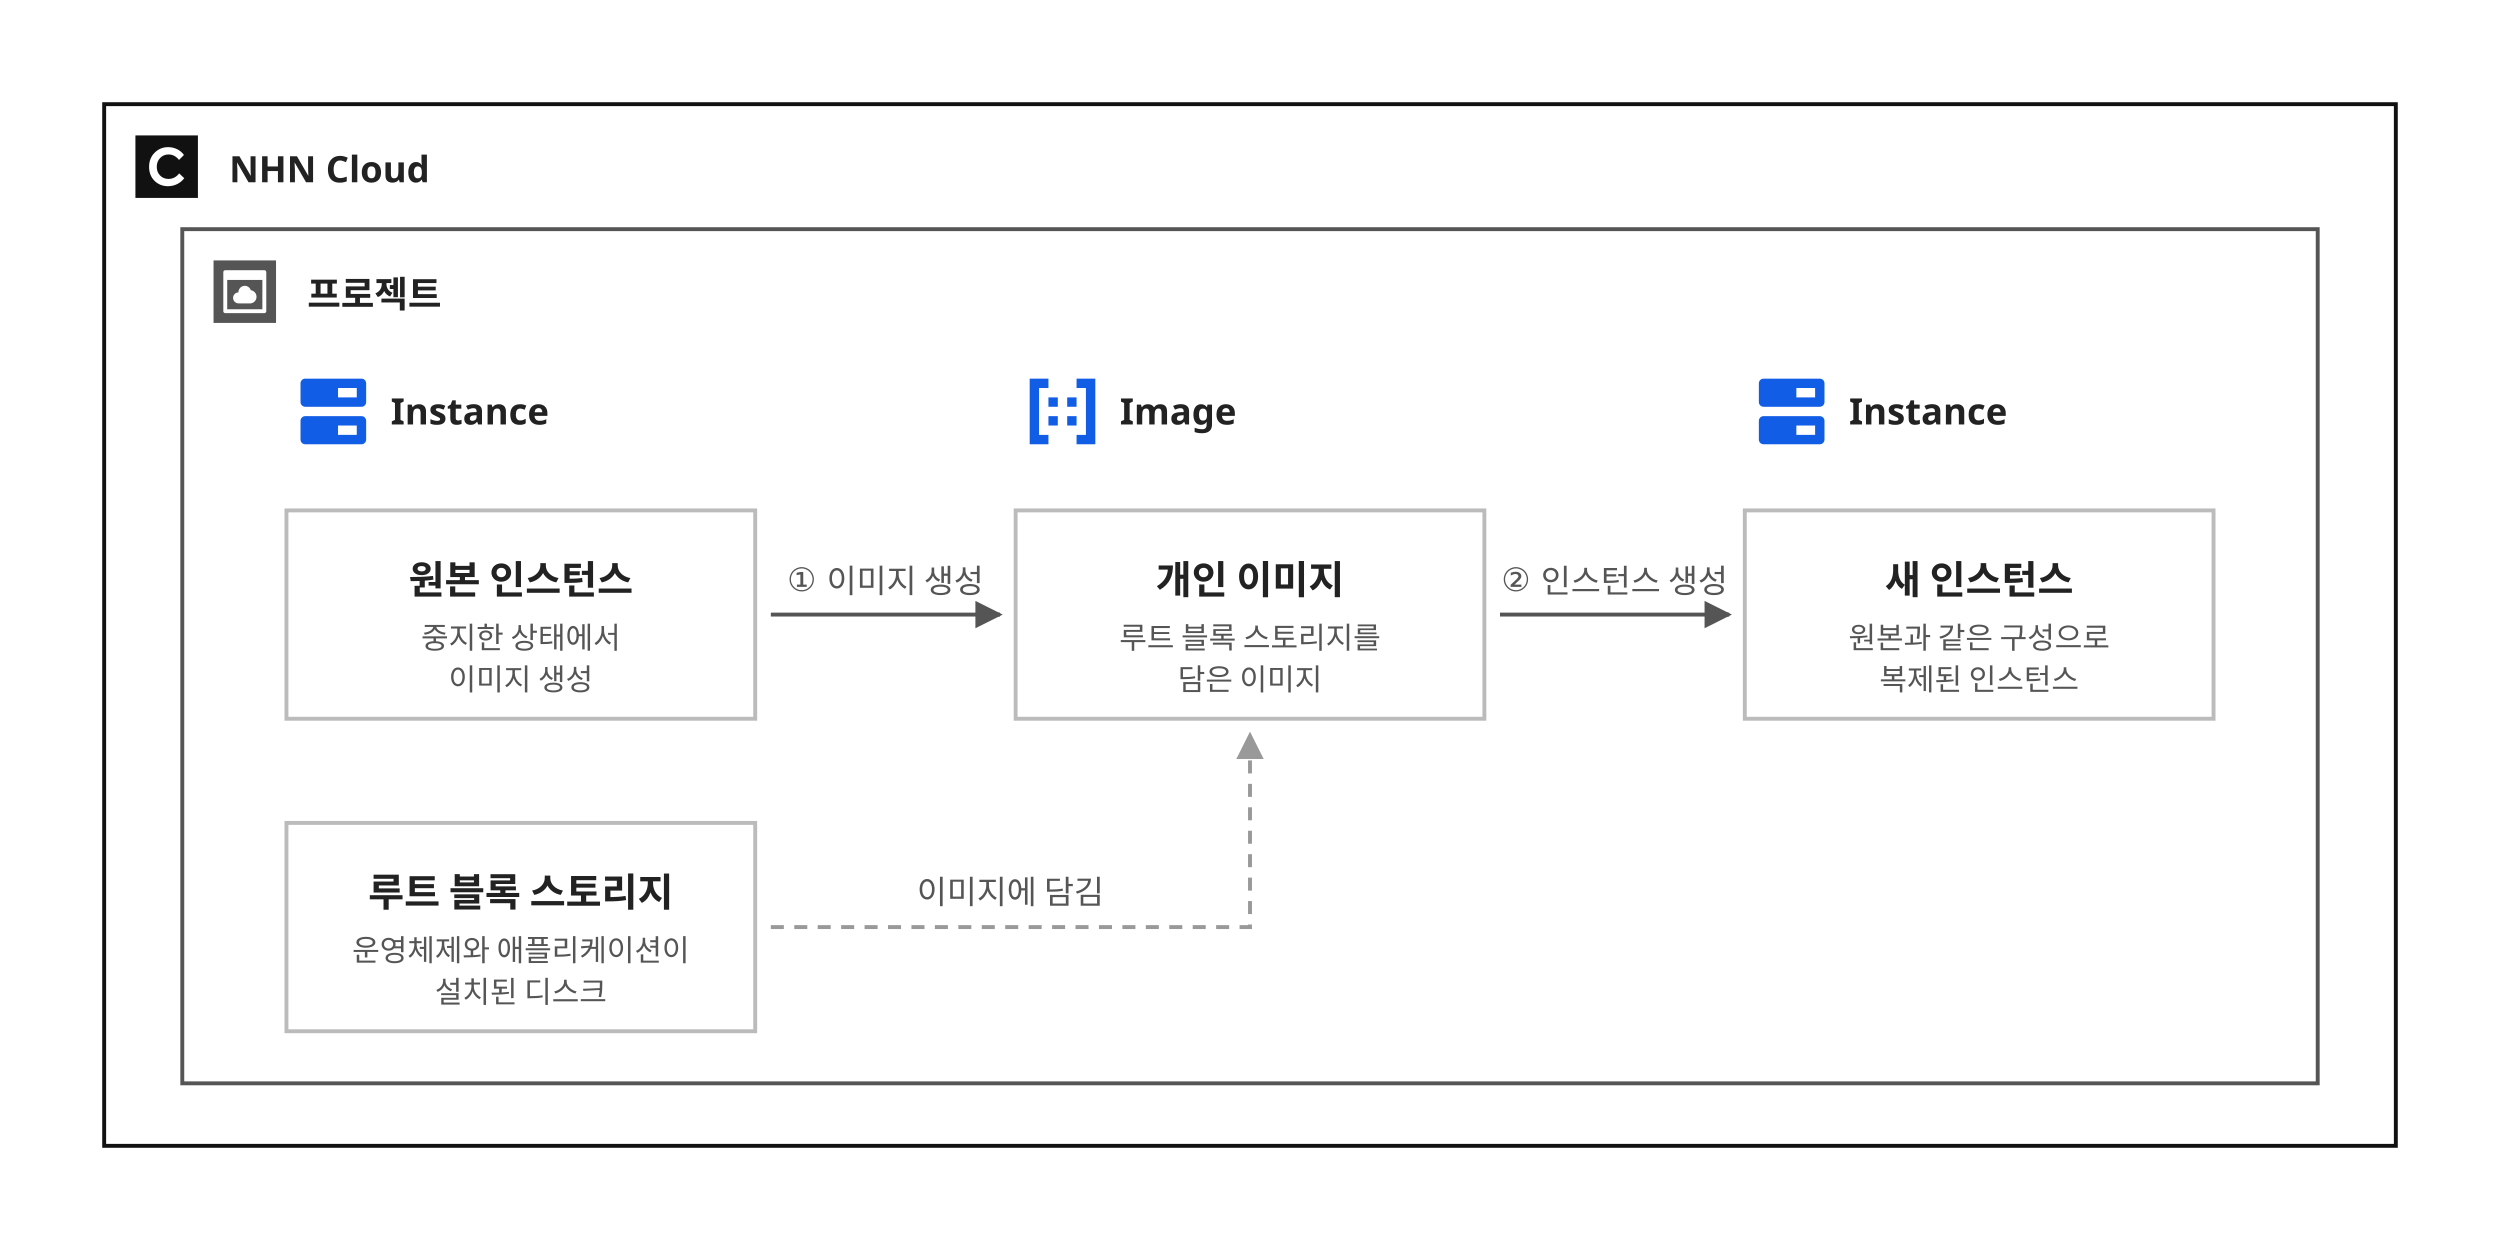
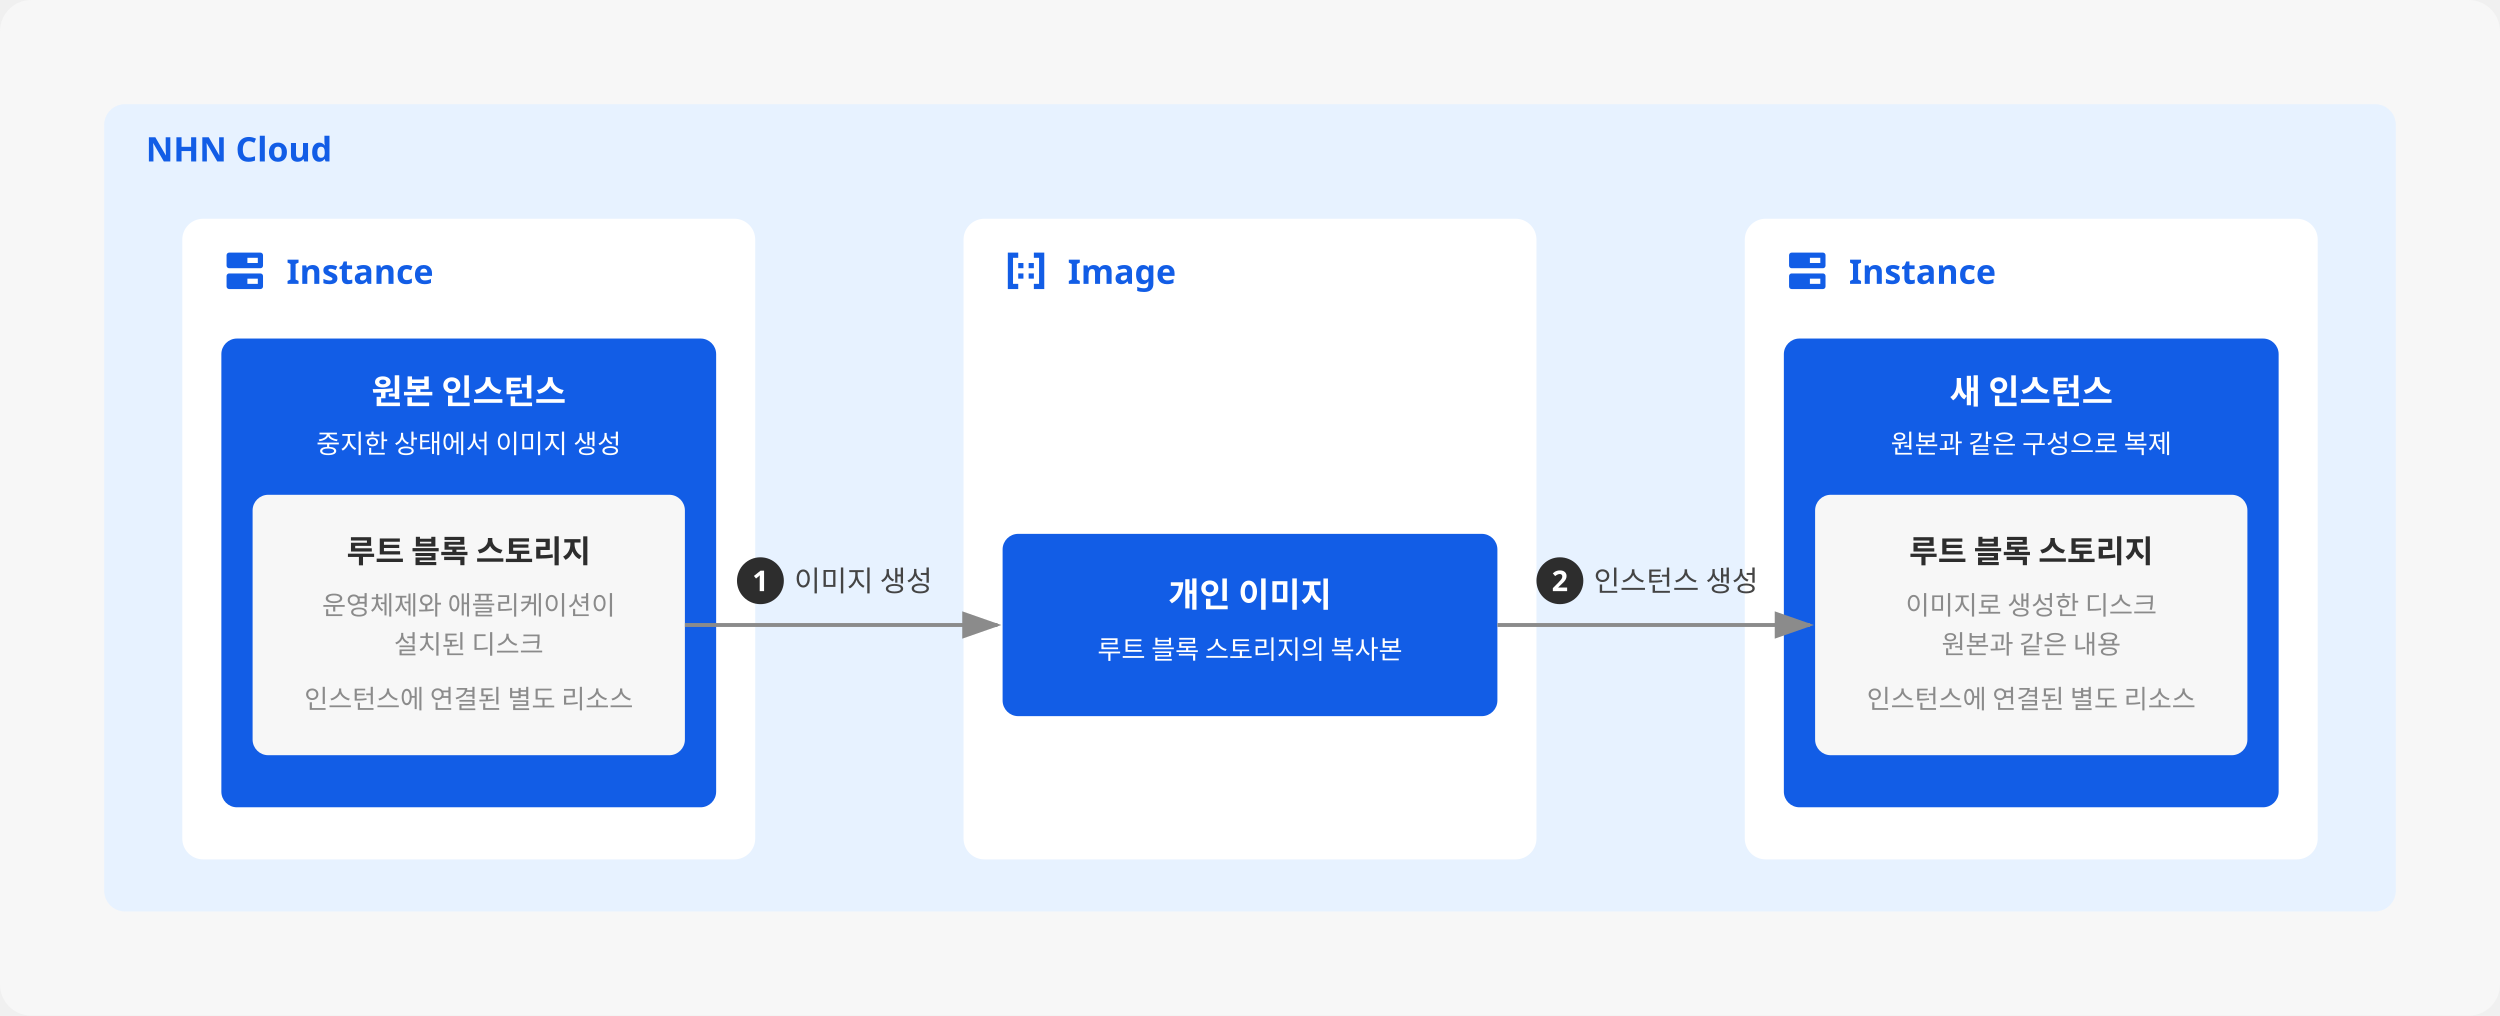
- <svg xmlns="http://www.w3.org/2000/svg" width="960" height="480" viewBox="0 0 960 480" role="img" aria-labelledby="title desc">
+ <svg xmlns="http://www.w3.org/2000/svg" viewBox="0 0 960 390" font-family="'Pretendard', sans-serif" role="img" aria-labelledby="title desc">
+   <rect width="960" height="390" rx="12" fill="#F7F7F7" />
  <defs>
-     <style>
-       .lbl  { font-family: 'Noto Sans KR', 'Malgun Gothic', 'Apple SD Gothic Neo', sans-serif; }
-       .grp  { font-size: 14px; font-weight: 700; fill: #222222; }
-       .svc  { font-size: 14px; font-weight: 700; fill: #222222; }
-       .nod  { font-size: 15px; font-weight: 700; fill: #222222; }
-       .sub  { font-size: 11.5px; fill: #555555; }
-       .edge { font-size: 12.5px; fill: #555555; }
-     </style>
-     <marker id="ar-primary" viewBox="0 0 10 10" refX="9" refY="5" markerWidth="7" markerHeight="7" orient="auto-start-reverse">
-       <path d="M 0 0 L 10 5 L 0 10 z" fill="#555555" />
-     </marker>
-     <marker id="ar-secondary" viewBox="0 0 10 10" refX="9" refY="5" markerWidth="7" markerHeight="7" orient="auto-start-reverse">
-       <path d="M 0 0 L 10 5 L 0 10 z" fill="#999999" />
+     <marker id="arrow" markerWidth="10" markerHeight="7" refX="9" refY="3.5" orient="auto">
+       <polygon points="0 0, 10 3.5, 0 7" fill="#8B8B8B" />
    </marker>
  </defs>
-   <rect width="960" height="480" fill="#FFFFFF" />
-   <rect x="40" y="40" width="880" height="400" fill="none" stroke="#111111" stroke-width="1.5" />
-   <g transform="translate(52,52) scale(0.75)">
-     <rect width="32" height="32" fill="#111111" />
-     <path fill-rule="evenodd" clip-rule="evenodd" d="M7 16.092C7 13.156 7.943 10.745 9.83 8.857C11.742 6.944 14.037 6 16.739 6C20.13 6 23.19 7.599 24.847 10.011L22.323 12.553C20.844 10.692 19.059 9.748 16.943 9.748C15.235 9.748 13.807 10.351 12.66 11.557C11.513 12.737 10.926 14.257 10.926 16.092C10.926 17.874 11.487 19.342 12.634 20.521C13.782 21.701 15.21 22.278 16.918 22.278C19.11 22.278 20.946 21.334 22.399 19.447L25 21.885C23.266 24.322 20.181 26 16.688 26C13.96 26 11.64 25.083 9.779 23.248C7.918 21.387 7 19.001 7 16.092Z" fill="white" />
+   <rect x="40" y="40" width="880" height="310" rx="8" fill="#E7F2FF" />
+   <text x="56" y="62" fill="#125DE6" font-size="13" font-weight="700">NHN Cloud</text>
+   <rect x="70" y="84" width="220" height="246" rx="8" fill="#FFFFFF" />
+   <g transform="translate(84, 94) scale(0.5)">
+     <path d="M32 22C33.105 22 34 22.895 34 24V32C34 33.105 33.105 34 32 34H8C6.895 34 6 33.105 6 32V24C6 22.895 6.895 22 8 22H32ZM22 30H30V26H22V30ZM32 6C33.105 6 34 6.895 34 8V16C34 17.105 33.105 18 32 18H8C6.895 18 6 17.105 6 16V8C6 6.895 6.895 6 8 6H32ZM22 14H30V10H22V14Z" fill="#125DE6" />
  </g>
-   <text class="lbl grp" x="88" y="70">NHN Cloud</text>
-   <rect x="70" y="88" width="820" height="328" fill="none" stroke="#555555" stroke-width="1.5" />
-   <g transform="translate(82,100) scale(0.75)">
-     <rect width="32" height="32" fill="#555555" />
-     <path fill-rule="evenodd" clip-rule="evenodd" d="M6 5C5.448 5 5 5.448 5 6V26C5 26.552 5.448 27 6 27H26C26.552 27 27 26.552 27 26V6C27 5.448 26.552 5 26 5H6ZM25 10H7V25H25V10ZM18.727 22H12.812C11.259 22 10 20.741 10 19.188C10 17.663 11.213 16.421 12.727 16.376C12.727 16.376 12.727 16.375 12.727 16.375C12.727 14.511 14.193 13 16 13C17.433 13 18.65 13.949 19.094 15.271C20.729 15.459 22 16.889 22 18.625C22 20.394 20.68 21.846 19 21.988V22H18.727Z" fill="white" />
+   <text x="110" y="109" fill="#125DE6" font-size="13" font-weight="700">Instance</text>
+   <rect x="85" y="130" width="190" height="180" rx="6" fill="#125DE6" />
+   <text x="180" y="155" text-anchor="middle" fill="#FFFFFF" font-size="13" font-weight="600">원본 인스턴스</text>
+   <text x="180" y="174" text-anchor="middle" fill="#FFFFFF" font-size="10">중지한 상태에서 이미지 생성</text>
+   <rect x="97" y="190" width="166" height="100" rx="6" fill="#F7F7F7" />
+   <text x="180" y="216" text-anchor="middle" fill="#2D2D2D" font-size="12" font-weight="600">루트 블록 스토리지</text>
+   <text x="180" y="236" text-anchor="middle" fill="#8B8B8B" font-size="10">운영체제와 애플리케이션이</text>
+   <text x="180" y="251" text-anchor="middle" fill="#8B8B8B" font-size="10">설치된 디스크</text>
+   <text x="180" y="272" text-anchor="middle" fill="#8B8B8B" font-size="10">인스턴스에 연결된 별도 리소스</text>
+   <rect x="370" y="84" width="220" height="246" rx="8" fill="#FFFFFF" />
+   <g transform="translate(384, 94) scale(0.5)">
+     <path d="M14 10H10V30H14V34H6V6H14V10ZM34 34H26V30H30V10H26V6H34V34ZM26 26H22V22H26V26ZM18 26H14V22H18V26ZM26 18H22V14H26V18ZM18 18H14V14H18V18Z" fill="#125DE6" />
  </g>
-   <text class="lbl grp" x="118" y="118">프로젝트</text>
-   <g transform="translate(110,140) scale(0.6)">
-     <path fill-rule="evenodd" clip-rule="evenodd" d="M12 9C10.343 9 9 10.343 9 12V24C9 25.657 10.343 27 12 27H48C49.657 27 51 25.657 51 24V12C51 10.343 49.657 9 48 9H12ZM33 15V21H45V15H33Z" fill="#125DE6" />
-     <path fill-rule="evenodd" clip-rule="evenodd" d="M12 33C10.343 33 9 34.343 9 36V48C9 49.657 10.343 51 12 51H48C49.657 51 51 49.657 51 48V36C51 34.343 49.657 33 48 33H12ZM33 39V45H45V39H33Z" fill="#125DE6" />
+   <text x="410" y="109" fill="#125DE6" font-size="13" font-weight="700">Image</text>
+   <rect x="385" y="205" width="190" height="70" rx="6" fill="#125DE6" />
+   <text x="480" y="233" text-anchor="middle" fill="#FFFFFF" font-size="13" font-weight="600">개인 이미지</text>
+   <text x="480" y="253" text-anchor="middle" fill="#FFFFFF" font-size="10">루트 블록 스토리지의 복사본</text>
+   <rect x="670" y="84" width="220" height="246" rx="8" fill="#FFFFFF" />
+   <g transform="translate(684, 94) scale(0.5)">
+     <path d="M32 22C33.105 22 34 22.895 34 24V32C34 33.105 33.105 34 32 34H8C6.895 34 6 33.105 6 32V24C6 22.895 6.895 22 8 22H32ZM22 30H30V26H22V30ZM32 6C33.105 6 34 6.895 34 8V16C34 17.105 33.105 18 32 18H8C6.895 18 6 17.105 6 16V8C6 6.895 6.895 6 8 6H32ZM22 14H30V10H22V14Z" fill="#125DE6" />
  </g>
-   <text class="lbl svc" x="150" y="163">Instance</text>
-   <rect x="110" y="196" width="180" height="80" fill="#FFFFFF" stroke="#BBBBBB" stroke-width="1.5" />
-   <text class="lbl nod" x="200" y="228" text-anchor="middle">원본 인스턴스</text>
-   <text class="lbl sub" x="200" y="249" text-anchor="middle">중지한 상태에서</text>
-   <text class="lbl sub" x="200" y="265" text-anchor="middle">이미지 생성</text>
-   <rect x="110" y="316" width="180" height="80" fill="#FFFFFF" stroke="#BBBBBB" stroke-width="1.5" />
-   <text class="lbl nod" x="200" y="348" text-anchor="middle">루트 블록 스토리지</text>
-   <text class="lbl sub" x="200" y="369" text-anchor="middle">운영체제와 애플리케이션이</text>
-   <text class="lbl sub" x="200" y="385" text-anchor="middle">설치된 디스크</text>
-   <g transform="translate(390,140) scale(0.6)">
-     <path fill-rule="evenodd" clip-rule="evenodd" d="M9 51V9H21V15H15V45H21V51H9Z" fill="#125DE6" />
-     <path fill-rule="evenodd" clip-rule="evenodd" d="M21 21V27H27V21H21Z" fill="#125DE6" />
-     <path fill-rule="evenodd" clip-rule="evenodd" d="M21 33V39H27V33H21Z" fill="#125DE6" />
-     <path fill-rule="evenodd" clip-rule="evenodd" d="M33 21V27H39V21H33Z" fill="#125DE6" />
-     <path fill-rule="evenodd" clip-rule="evenodd" d="M33 33V39H39V33H33Z" fill="#125DE6" />
-     <path fill-rule="evenodd" clip-rule="evenodd" d="M51 51V9H39V15H45V45H39V51H51Z" fill="#125DE6" />
-   </g>
-   <text class="lbl svc" x="430" y="163">Image</text>
-   <rect x="390" y="196" width="180" height="80" fill="#FFFFFF" stroke="#BBBBBB" stroke-width="1.5" />
-   <text class="lbl nod" x="480" y="228" text-anchor="middle">개인 이미지</text>
-   <text class="lbl sub" x="480" y="249" text-anchor="middle">루트 블록 스토리지를</text>
-   <text class="lbl sub" x="480" y="265" text-anchor="middle">담은 이미지</text>
-   <g transform="translate(670,140) scale(0.6)">
-     <path fill-rule="evenodd" clip-rule="evenodd" d="M12 9C10.343 9 9 10.343 9 12V24C9 25.657 10.343 27 12 27H48C49.657 27 51 25.657 51 24V12C51 10.343 49.657 9 48 9H12ZM33 15V21H45V15H33Z" fill="#125DE6" />
-     <path fill-rule="evenodd" clip-rule="evenodd" d="M12 33C10.343 33 9 34.343 9 36V48C9 49.657 10.343 51 12 51H48C49.657 51 51 49.657 51 48V36C51 34.343 49.657 33 48 33H12ZM33 39V45H45V39H33Z" fill="#125DE6" />
-   </g>
-   <text class="lbl svc" x="710" y="163">Instance</text>
-   <rect x="670" y="196" width="180" height="80" fill="#FFFFFF" stroke="#BBBBBB" stroke-width="1.5" />
-   <text class="lbl nod" x="760" y="228" text-anchor="middle">새 인스턴스</text>
-   <text class="lbl sub" x="760" y="249" text-anchor="middle">원본과 같은 구성으로</text>
-   <text class="lbl sub" x="760" y="265" text-anchor="middle">복제된 인스턴스</text>
-   <line x1="296" y1="236" x2="384" y2="236" stroke="#555555" stroke-width="1.5" marker-end="url(#ar-primary)" />
-   <text class="lbl edge" x="340" y="227" text-anchor="middle">① 이미지 생성</text>
-   <line x1="576" y1="236" x2="664" y2="236" stroke="#555555" stroke-width="1.5" marker-end="url(#ar-primary)" />
-   <text class="lbl edge" x="620" y="227" text-anchor="middle">② 인스턴스 생성</text>
-   <polyline points="296,356 480,356 480,282" fill="none" stroke="#999999" stroke-width="1.5" stroke-dasharray="5 4" marker-end="url(#ar-secondary)" />
-   <text class="lbl edge" x="388" y="347" text-anchor="middle">이미지에 담김</text>
+   <text x="710" y="109" fill="#125DE6" font-size="13" font-weight="700">Instance</text>
+   <rect x="685" y="130" width="190" height="180" rx="6" fill="#125DE6" />
+   <text x="780" y="155" text-anchor="middle" fill="#FFFFFF" font-size="13" font-weight="600">새 인스턴스</text>
+   <text x="780" y="174" text-anchor="middle" fill="#FFFFFF" font-size="10">원본과 같은 구성으로 복제</text>
+   <rect x="697" y="190" width="166" height="100" rx="6" fill="#F7F7F7" />
+   <text x="780" y="216" text-anchor="middle" fill="#2D2D2D" font-size="12" font-weight="600">루트 블록 스토리지</text>
+   <text x="780" y="236" text-anchor="middle" fill="#8B8B8B" font-size="10">이미지로 생성한 디스크</text>
+   <text x="780" y="251" text-anchor="middle" fill="#8B8B8B" font-size="10">원본과 같은 내용</text>
+   <text x="780" y="272" text-anchor="middle" fill="#8B8B8B" font-size="10">인스턴스에 연결된 별도 리소스</text>
+   <line x1="263" y1="240" x2="383" y2="240" stroke="#8B8B8B" stroke-width="1.5" marker-end="url(#arrow)" />
+   <rect x="283" y="214" width="18" height="18" rx="9" fill="#2D2D2D" />
+   <text x="292" y="227" text-anchor="middle" fill="#FFFFFF" font-size="11" font-weight="700">1</text>
+   <text x="305" y="227" fill="#444444" font-size="11">이미지 생성</text>
+   <line x1="575" y1="240" x2="695" y2="240" stroke="#8B8B8B" stroke-width="1.5" marker-end="url(#arrow)" />
+   <rect x="590" y="214" width="18" height="18" rx="9" fill="#2D2D2D" />
+   <text x="599" y="227" text-anchor="middle" fill="#FFFFFF" font-size="11" font-weight="700">2</text>
+   <text x="612" y="227" fill="#444444" font-size="11">인스턴스 생성</text>
</svg>
